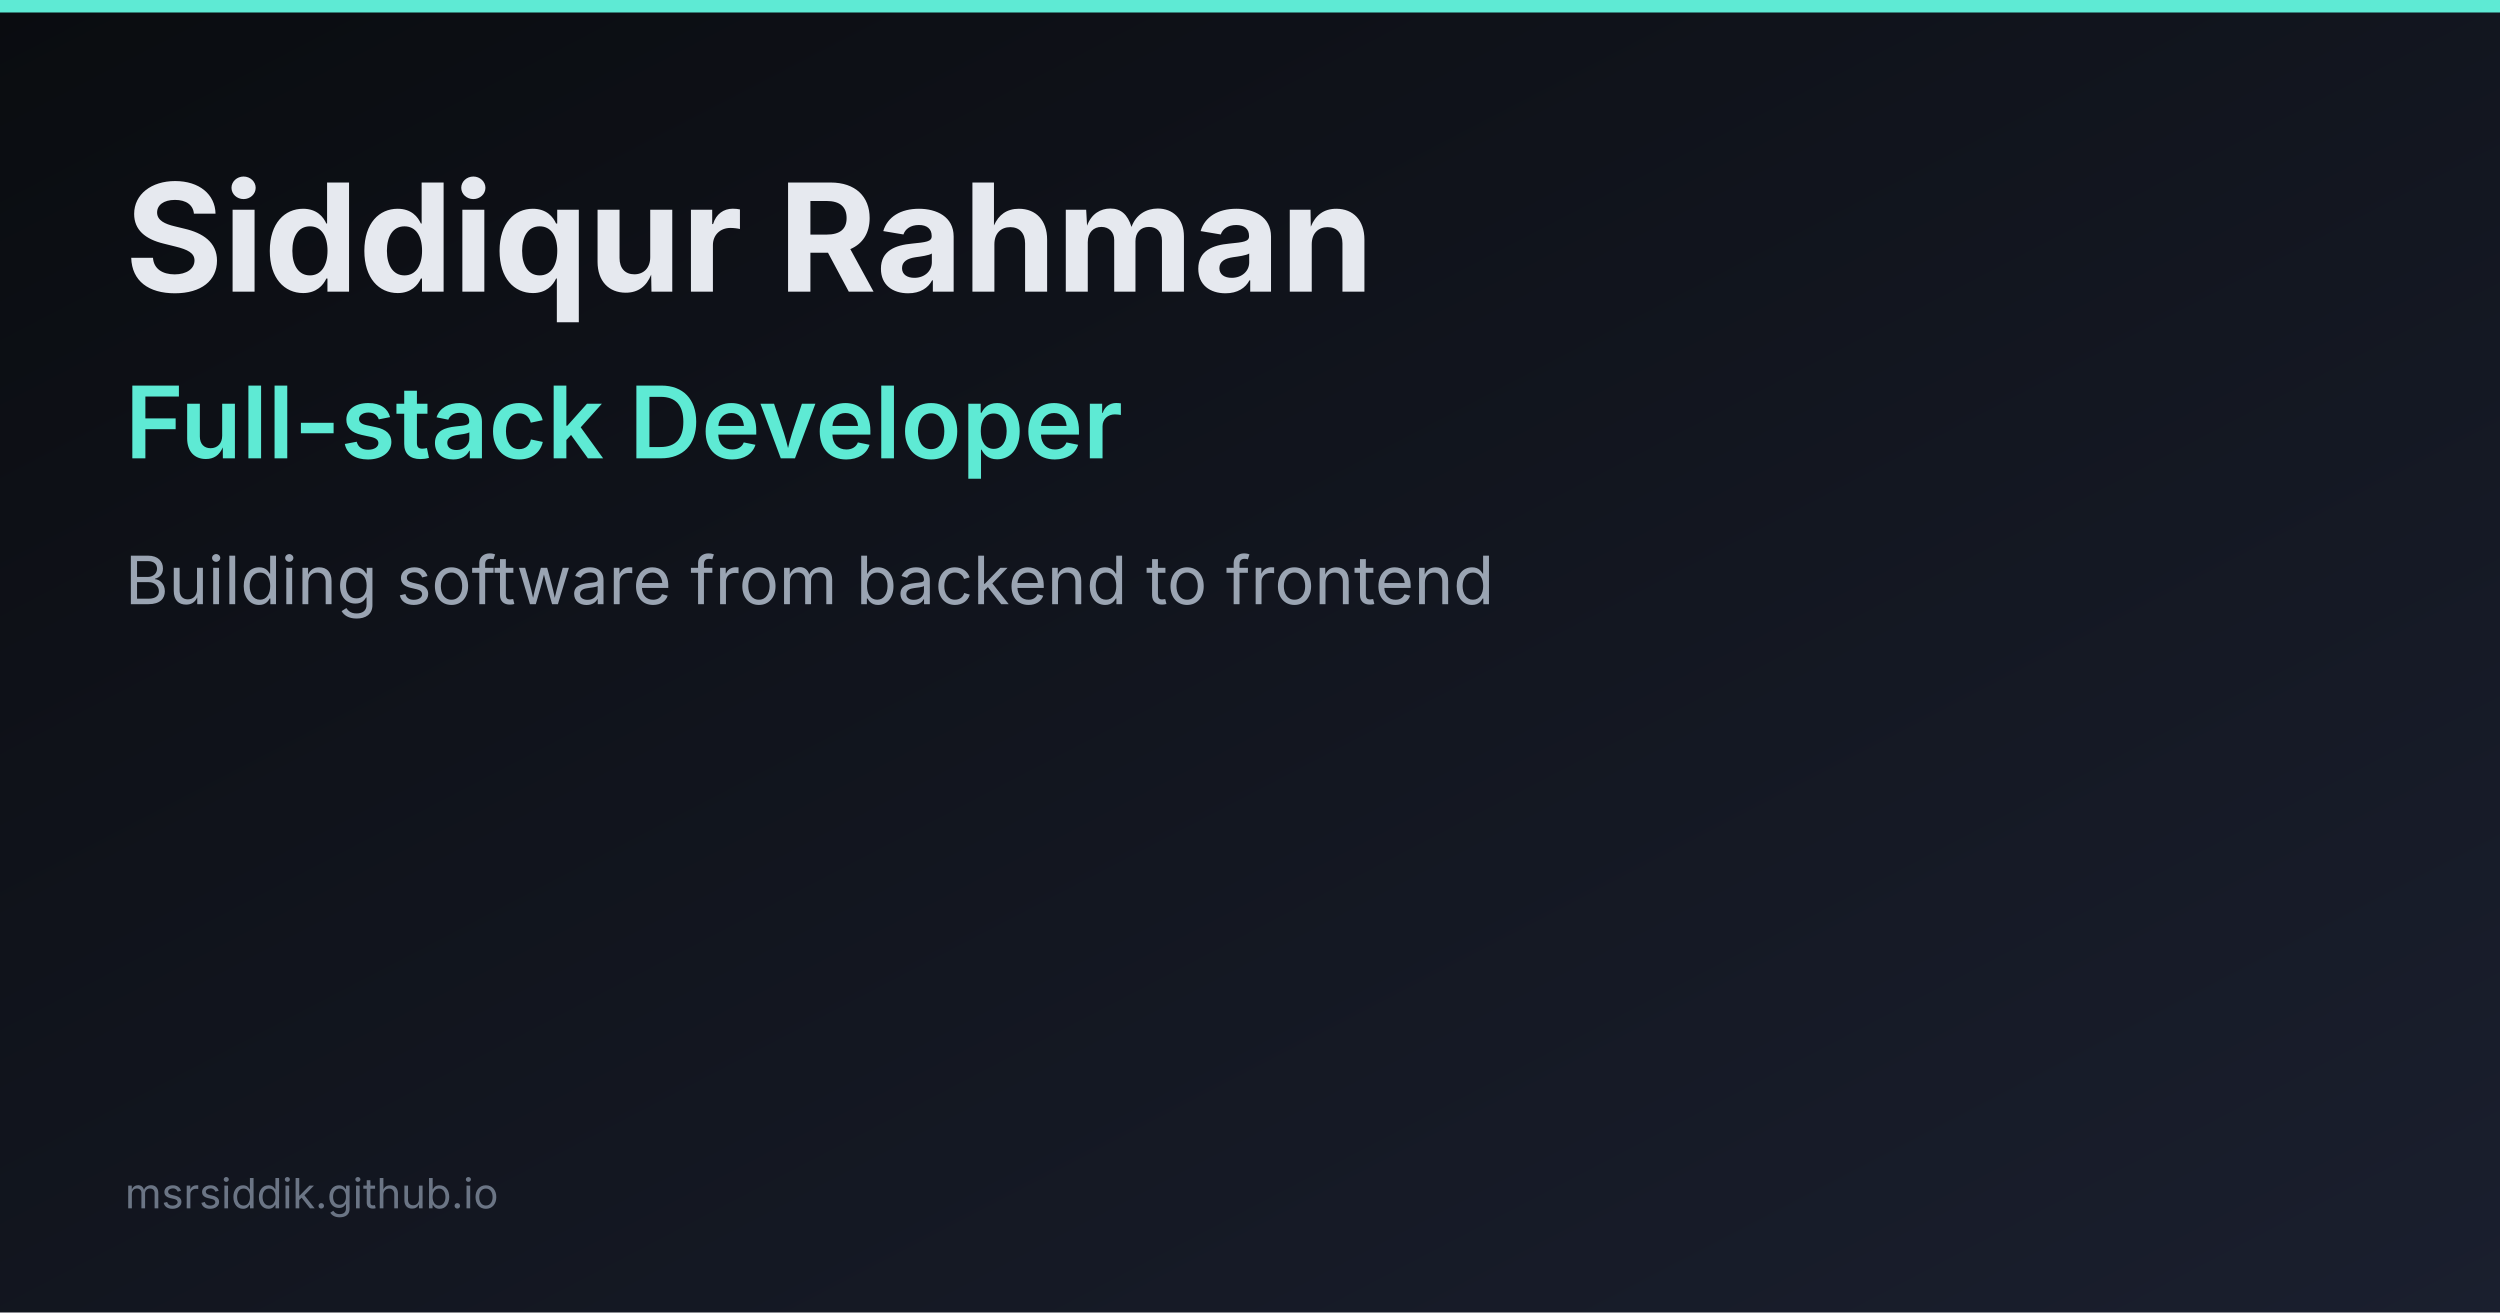
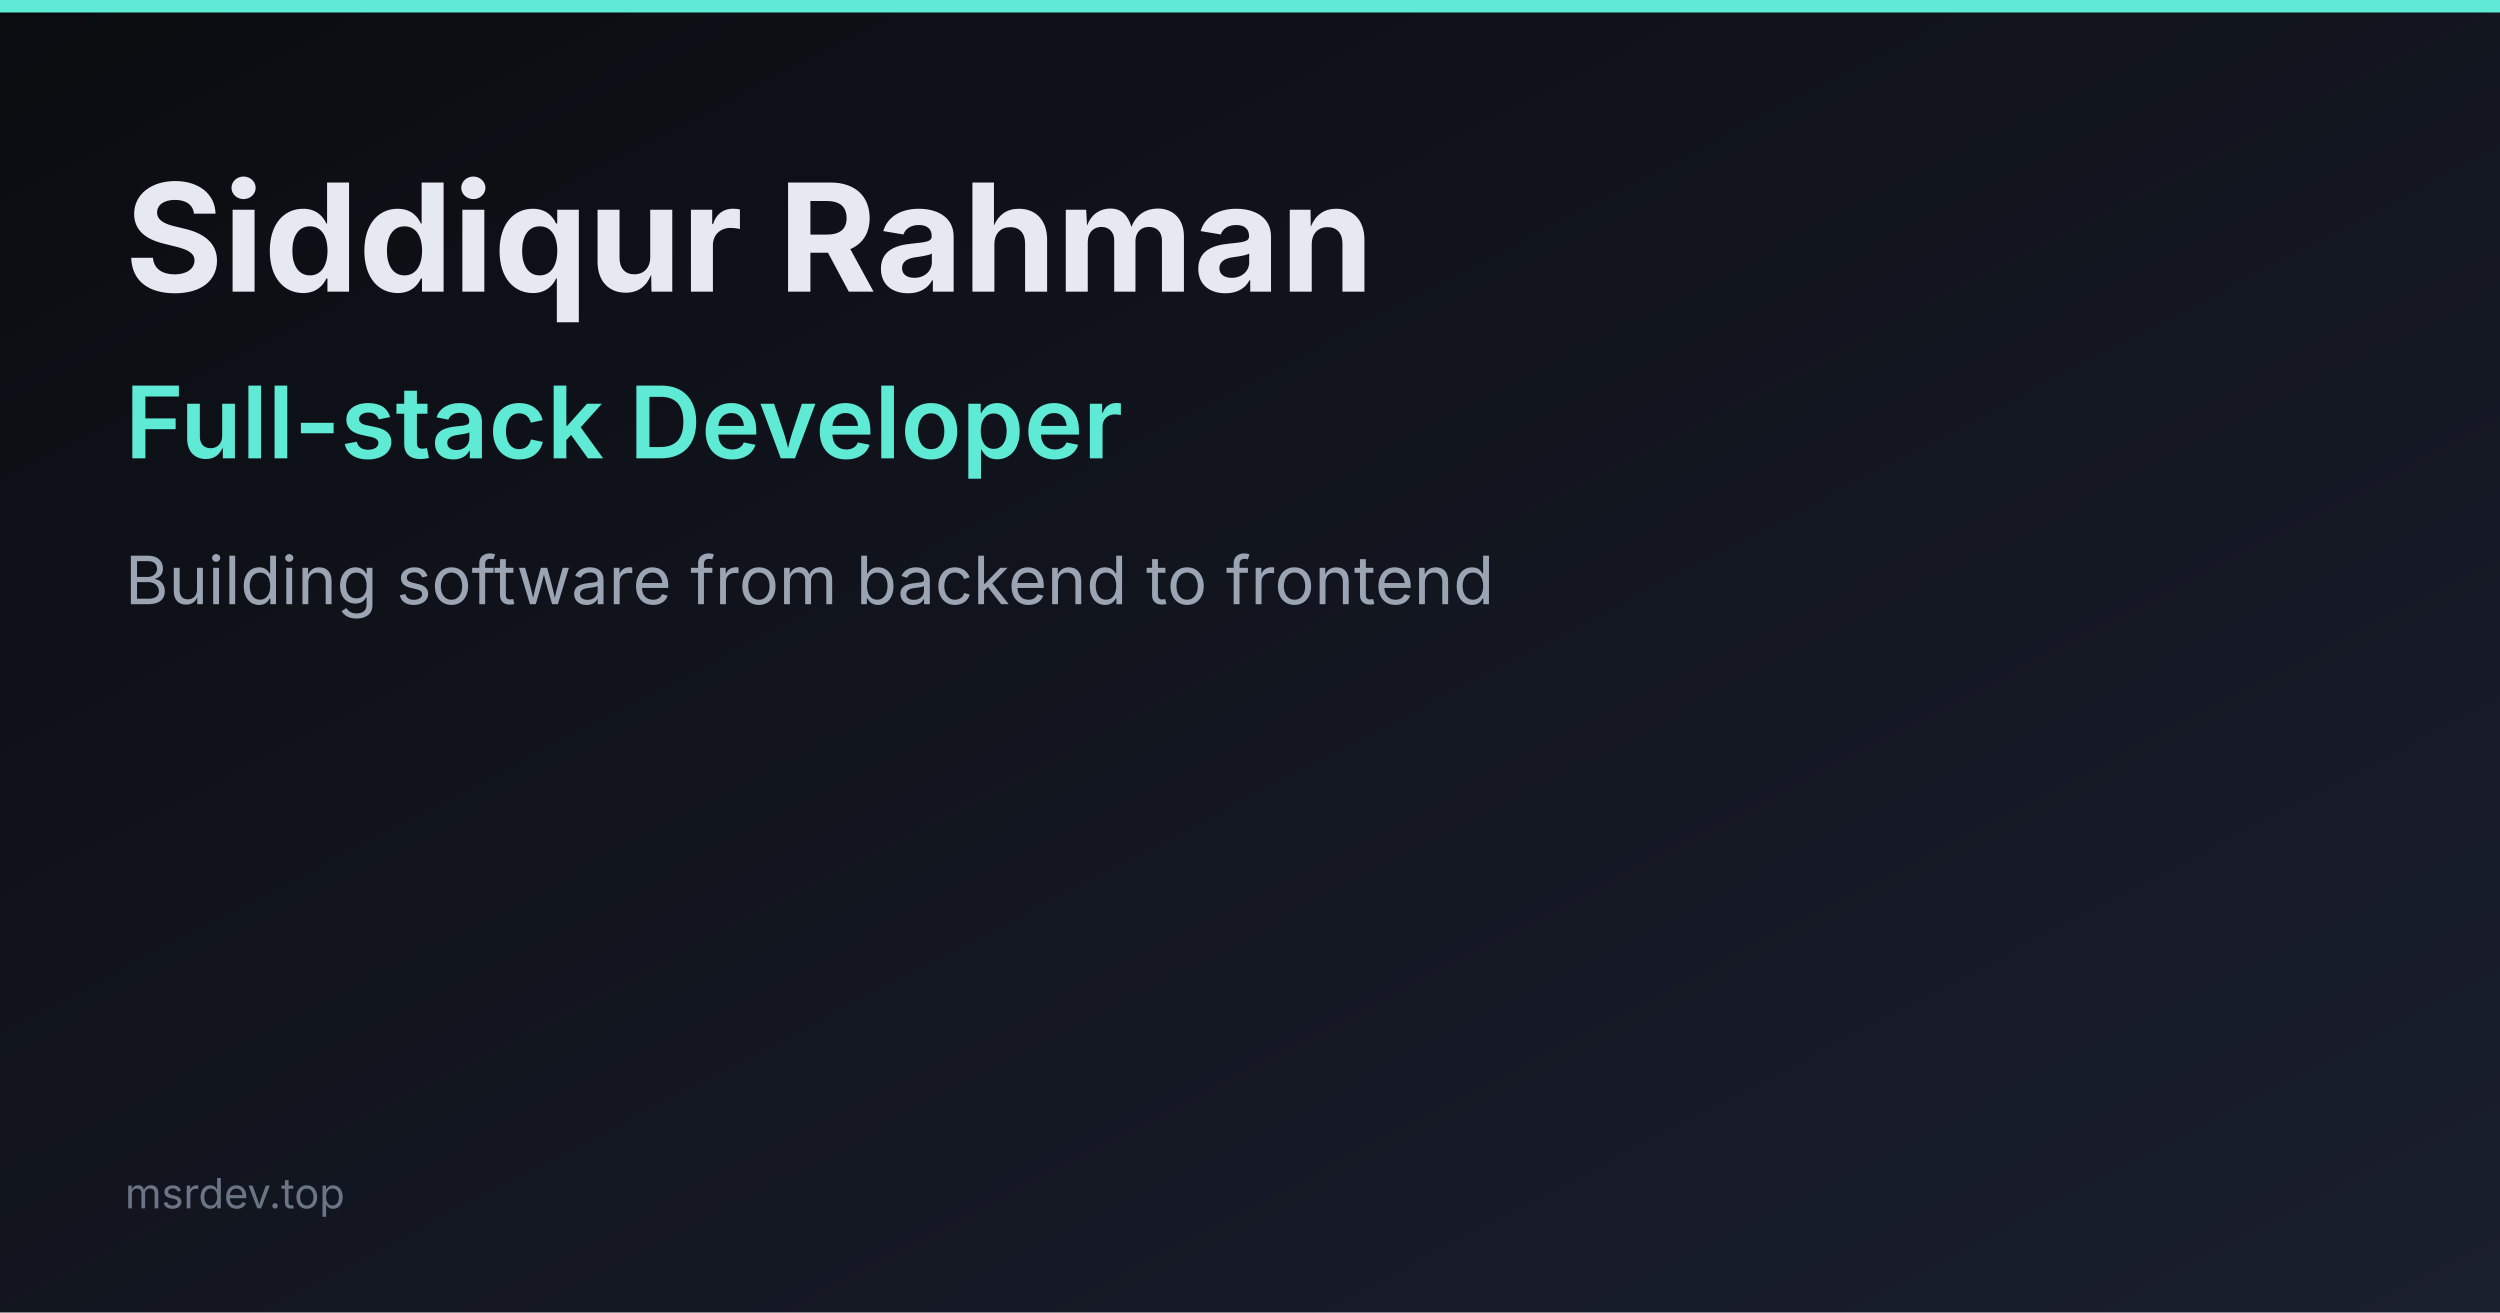
<svg xmlns="http://www.w3.org/2000/svg" width="1200" height="630">
  <defs>
    <linearGradient id="bg" x1="0%" y1="0%" x2="100%" y2="100%">
      <stop offset="0%" style="stop-color:#0a0c10;stop-opacity:1" />
      <stop offset="100%" style="stop-color:#1a1f2e;stop-opacity:1" />
    </linearGradient>
  </defs>
  <rect width="1200" height="630" fill="url(#bg)" />
  <rect width="1200" height="6" fill="#5eead4" />
  <text x="60" y="140" font-family="Inter, sans-serif" font-size="72" font-weight="700" fill="#e6e9ef">Siddiqur Rahman</text>
  <text x="60" y="220" font-family="Inter, sans-serif" font-size="48" font-weight="600" fill="#5eead4">Full-stack Developer</text>
  <text x="60" y="290" font-family="Inter, sans-serif" font-size="32" fill="#9aa4b2">Building software from backend to frontend</text>
-   <text x="60" y="580" font-family="Inter, sans-serif" font-size="20" fill="#6b7585">msrsiddik.github.io</text>
+   <text x="60" y="580" font-family="Inter, sans-serif" font-size="20" fill="#6b7585">msrdev.top</text>
</svg>
